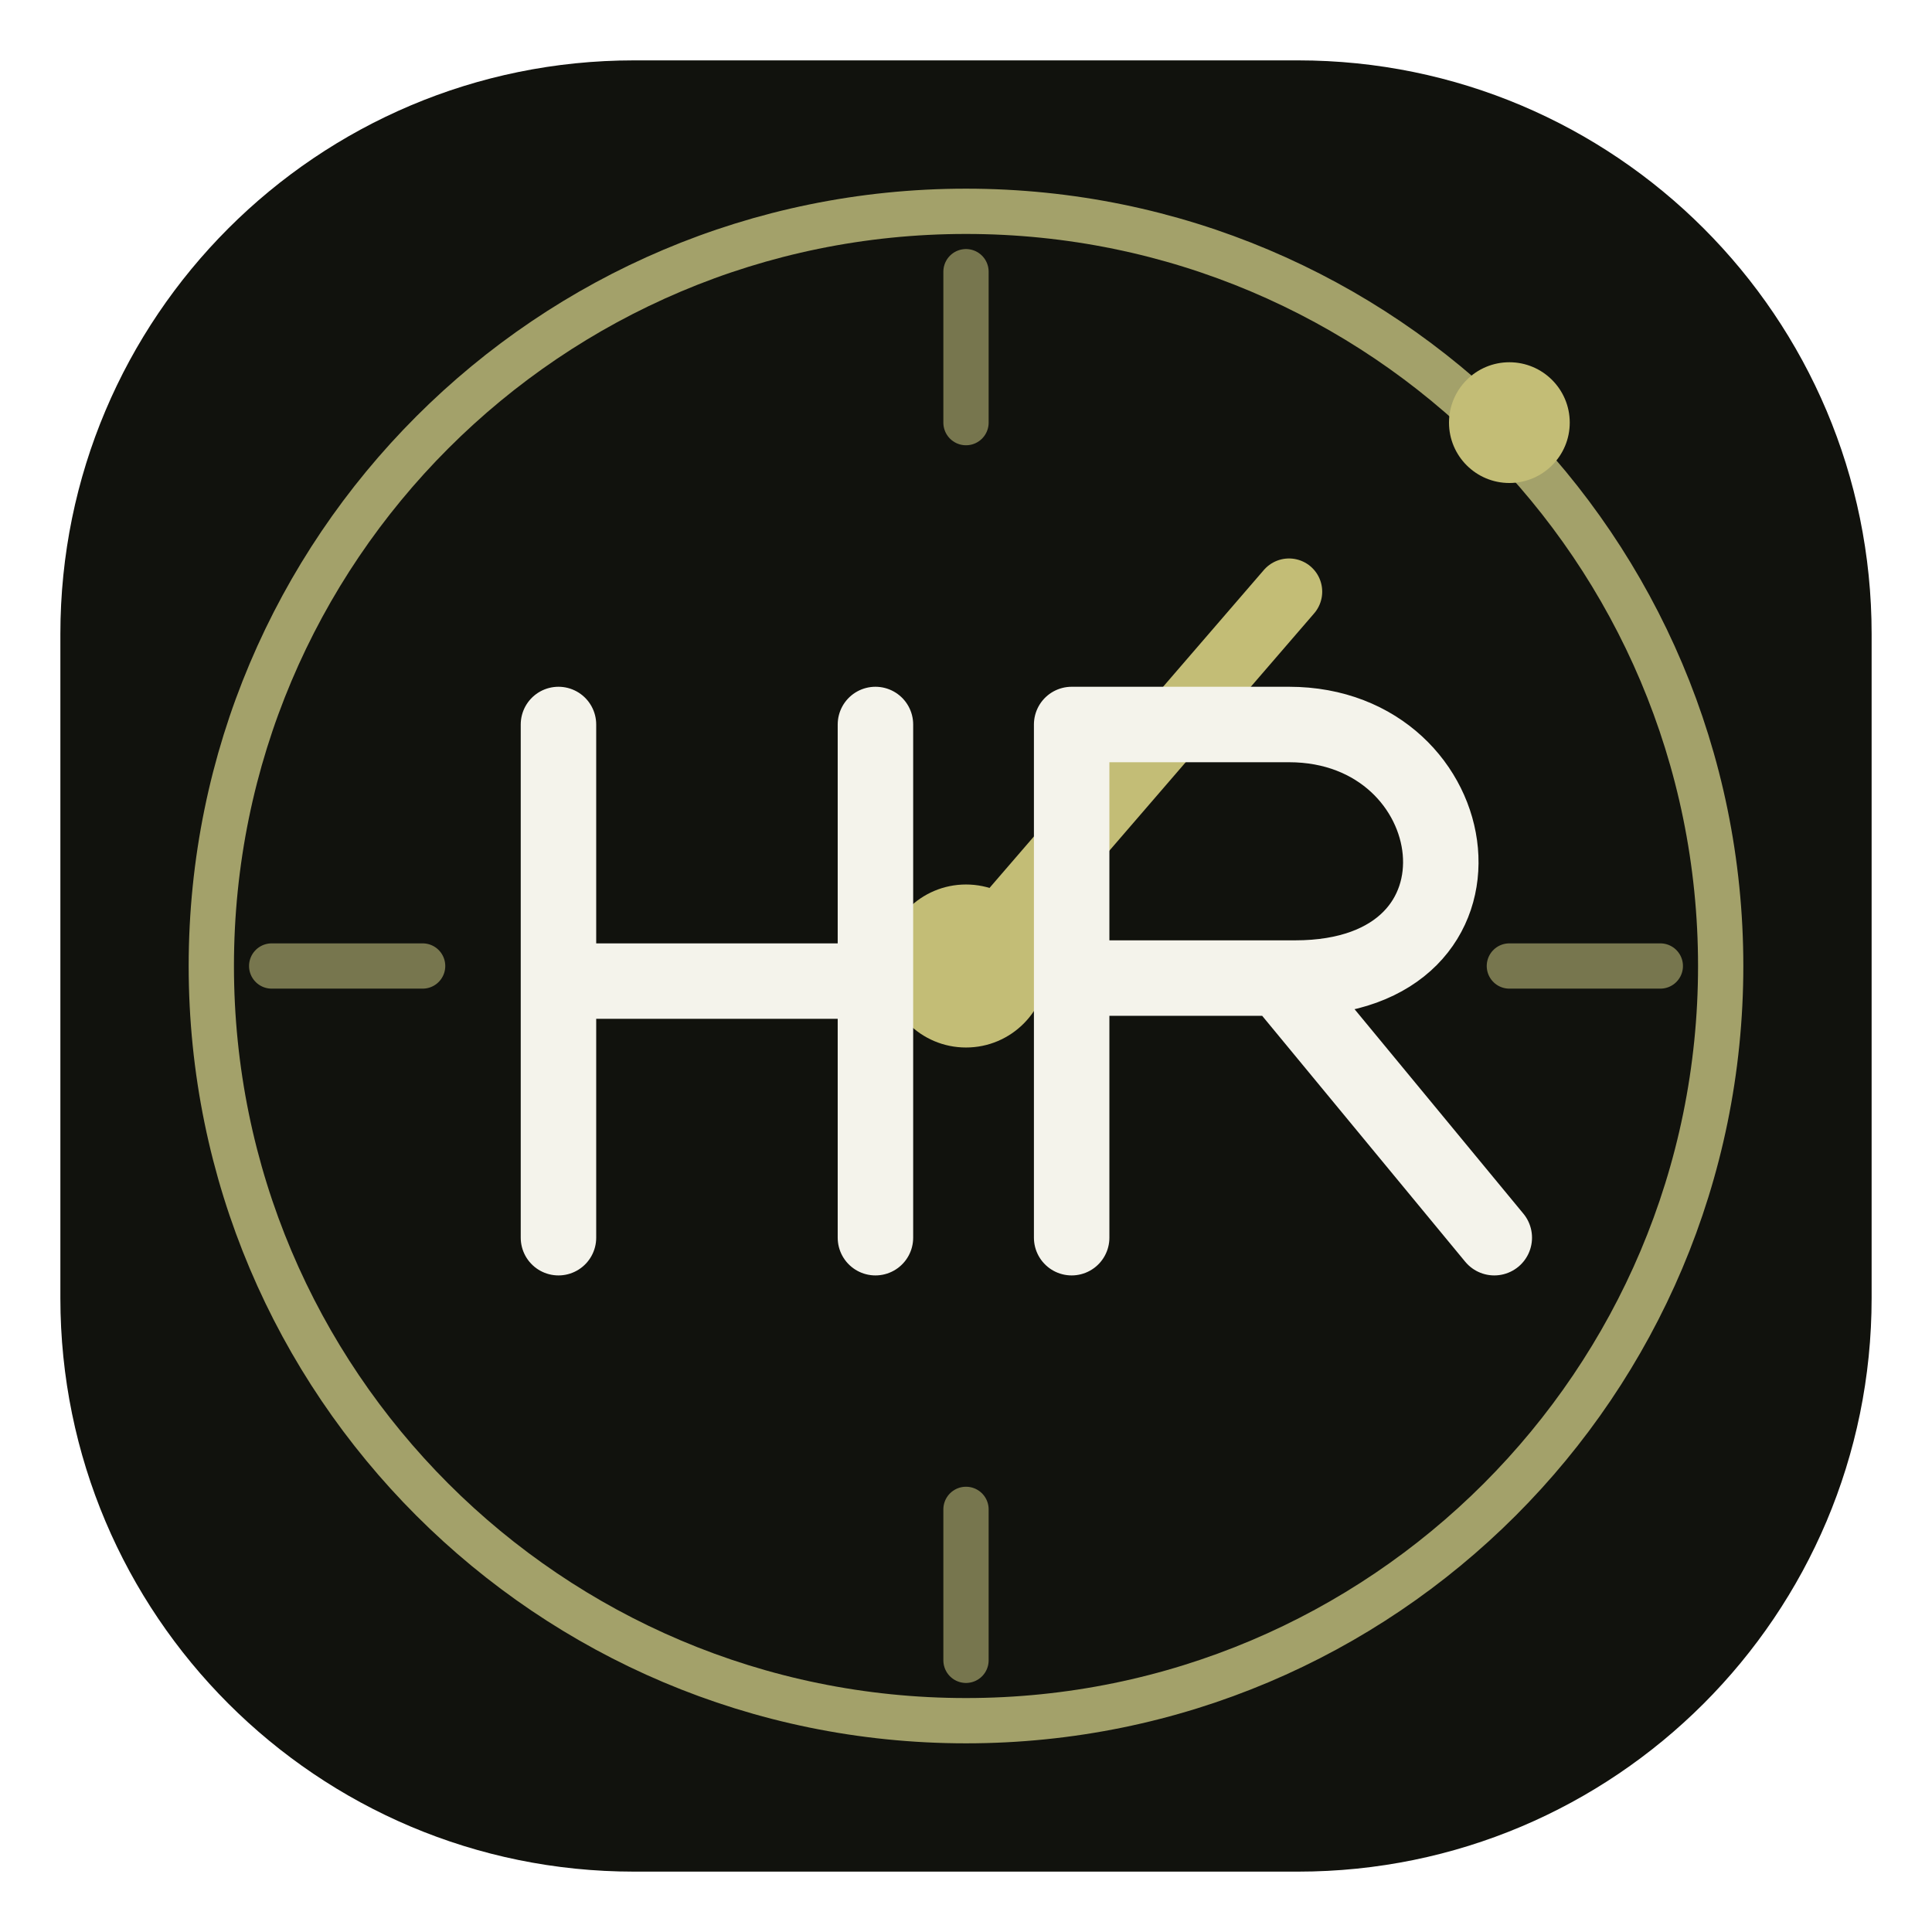
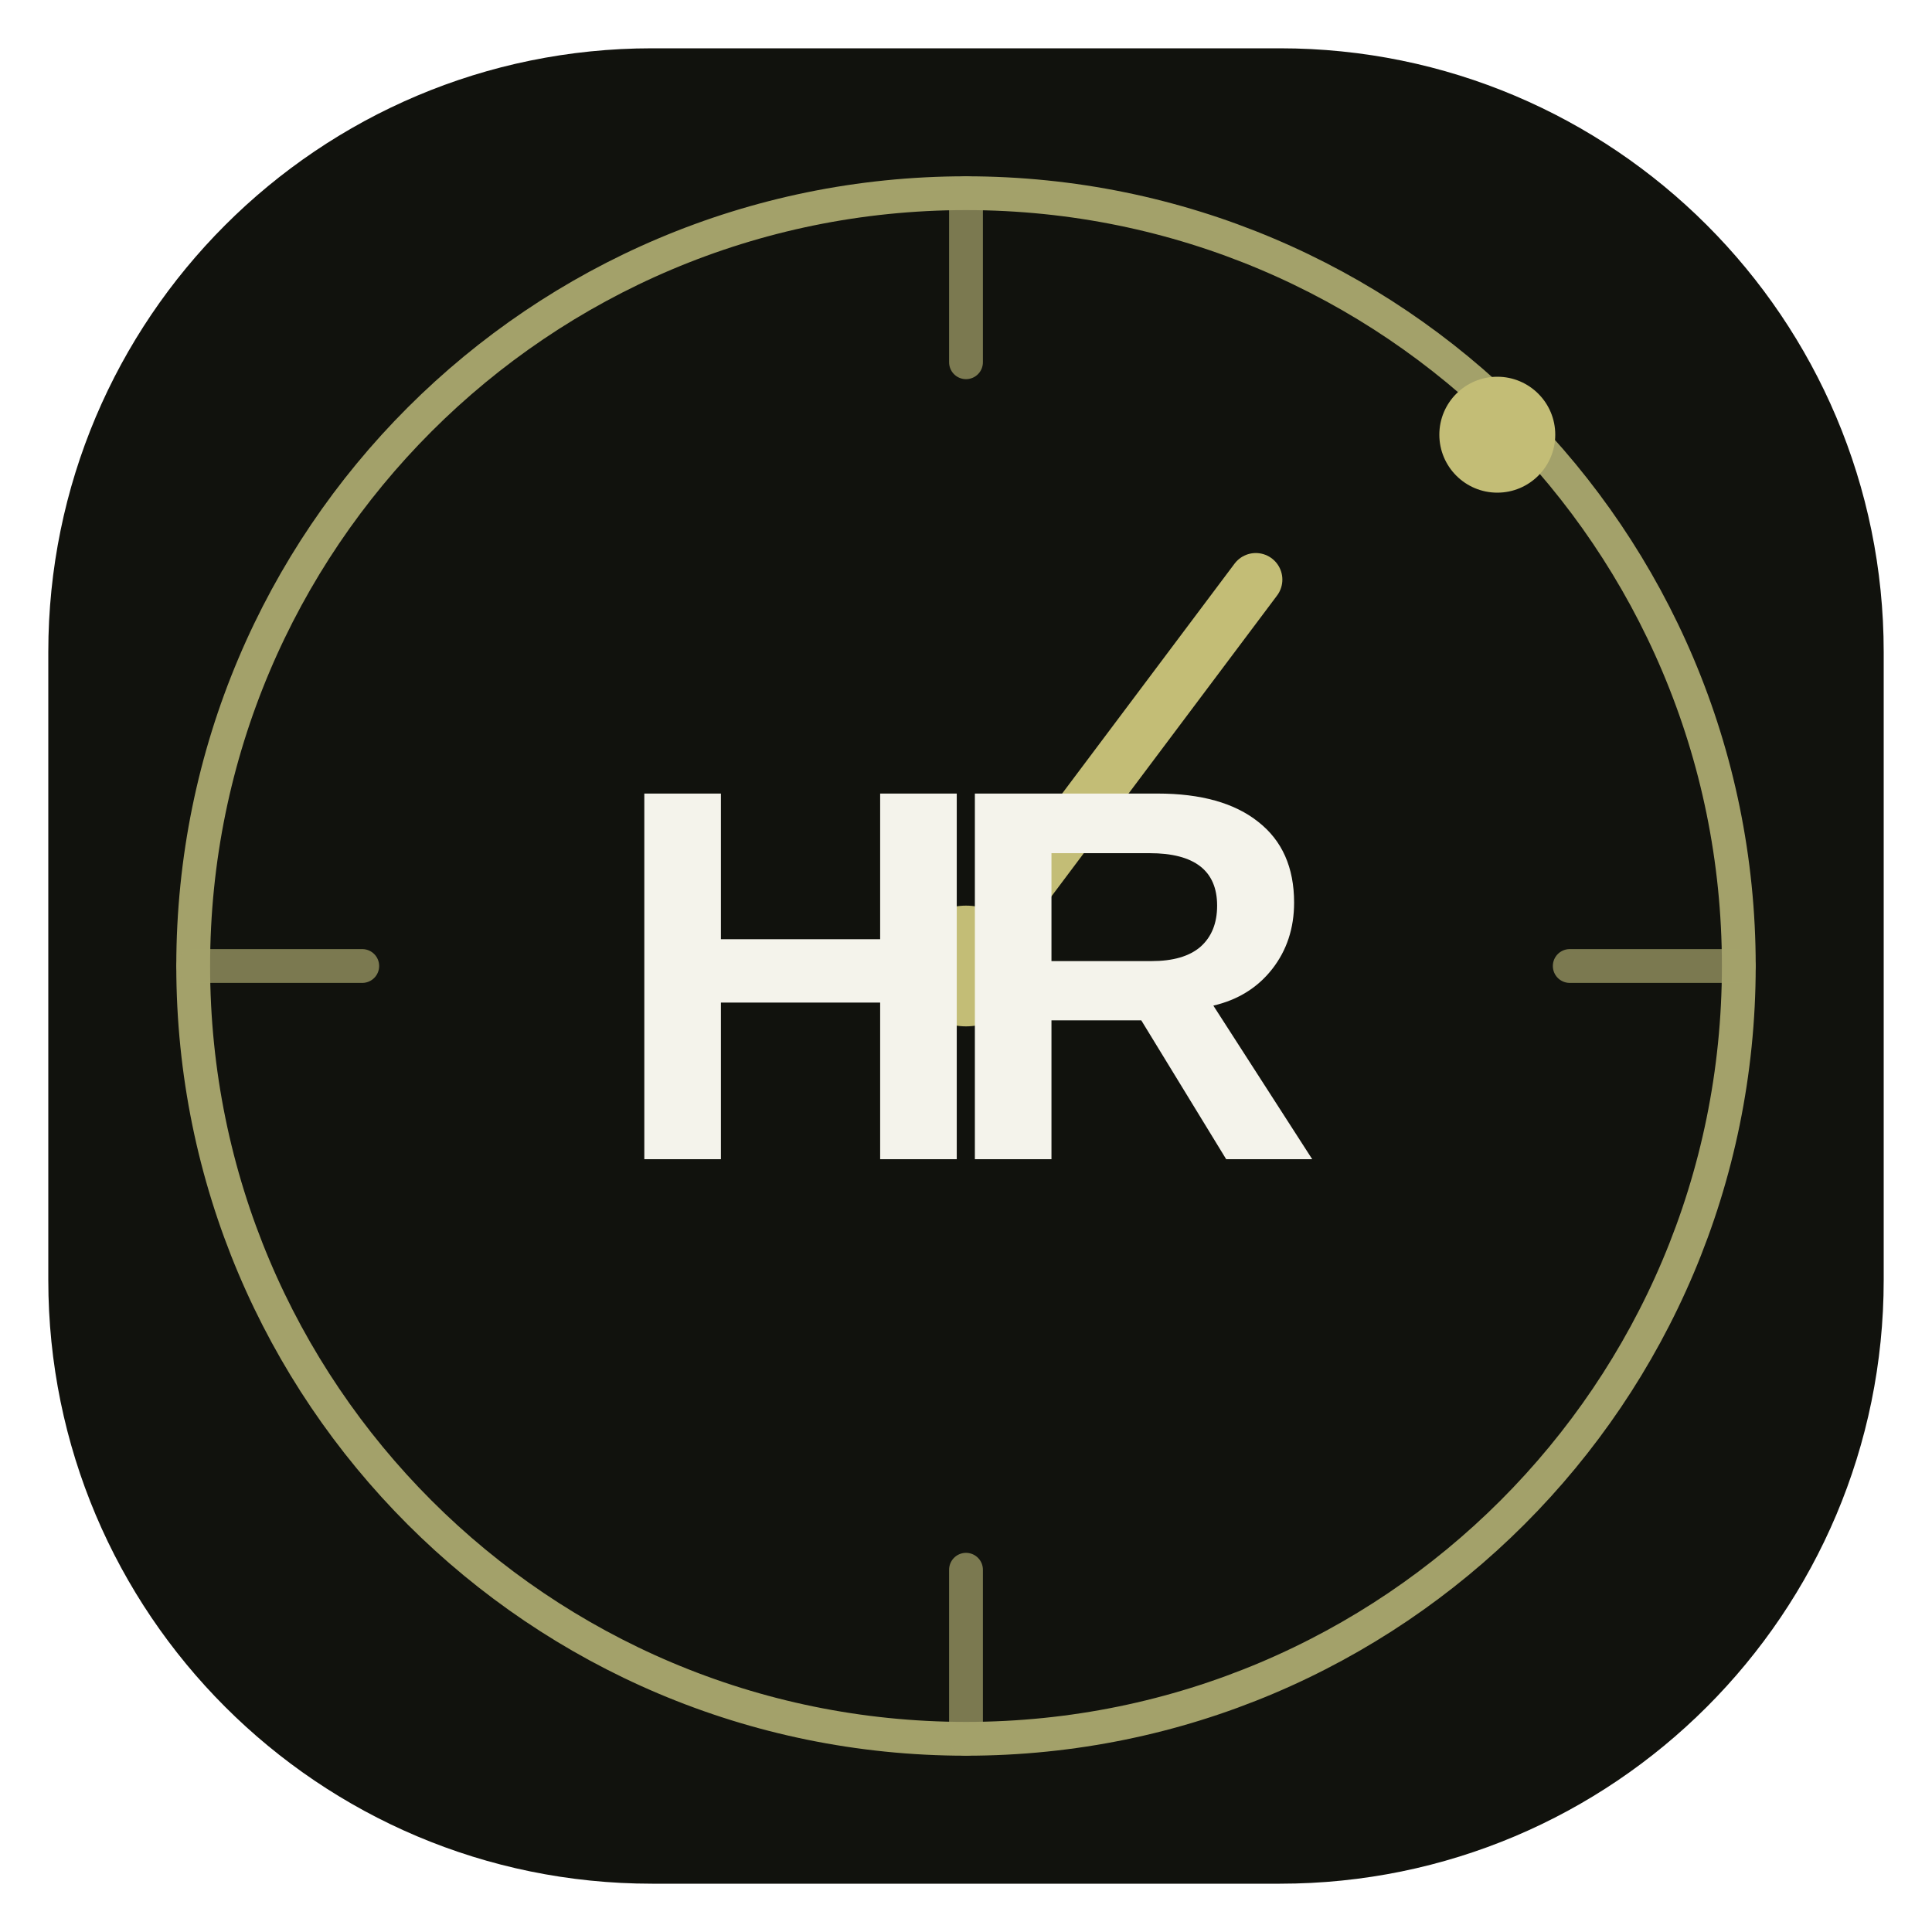
- <svg xmlns="http://www.w3.org/2000/svg" viewBox="0 0 64 64" fill="none">
-   <rect x="2" y="2" width="60" height="60" rx="19" fill="#11120D" />
-   <circle cx="32" cy="32" r="25" stroke="#A3A16A" stroke-width="1.5" />
-   <path d="M32 9v5M55 32h-5M32 55v-5M9 32h5" stroke="#A3A16A" stroke-width="1.5" stroke-linecap="round" opacity=".7" />
-   <path d="M32 32 42.7 19.6" stroke="#C3BD76" stroke-width="2.2" stroke-linecap="round" />
-   <circle cx="32" cy="32" r="2.7" fill="#C3BD76" />
-   <path d="M18.5 24v17M18.5 32.5h10.5M29 24v17M35.5 41V24h7.2c6 0 7.3 8.4.2 8.4h-7.4m6.9 0 7.1 8.6" stroke="#F4F3EB" stroke-width="2.5" stroke-linecap="round" stroke-linejoin="round" />
-   <circle cx="50" cy="14" r="2" fill="#C3BD76" />
+ <svg xmlns="http://www.w3.org/2000/svg" viewBox="0 0 80 80" fill="none">
+   <rect x="2" y="2" width="76" height="76" rx="25" fill="#11120D" />
+   <circle cx="40" cy="40" r="32" stroke="#A3A16A" stroke-width="1.4" />
+   <path d="M40 8v7m32 25h-7M40 72v-7M8 40h7" stroke="#A3A16A" stroke-width="1.4" stroke-linecap="round" opacity=".72" />
+   <path d="M40 40 52 24" stroke="#C3BD76" stroke-width="2.2" stroke-linecap="round" />
+   <circle cx="40" cy="40" r="2.5" fill="#C3BD76" />
+   <text x="40" y="48" fill="#F4F3EB" font-family="Arial, Helvetica, sans-serif" font-size="22" font-weight="700" letter-spacing="-2.2" text-anchor="middle">HR</text>
+   <circle cx="62" cy="18" r="2.4" fill="#C3BD76" />
</svg>
